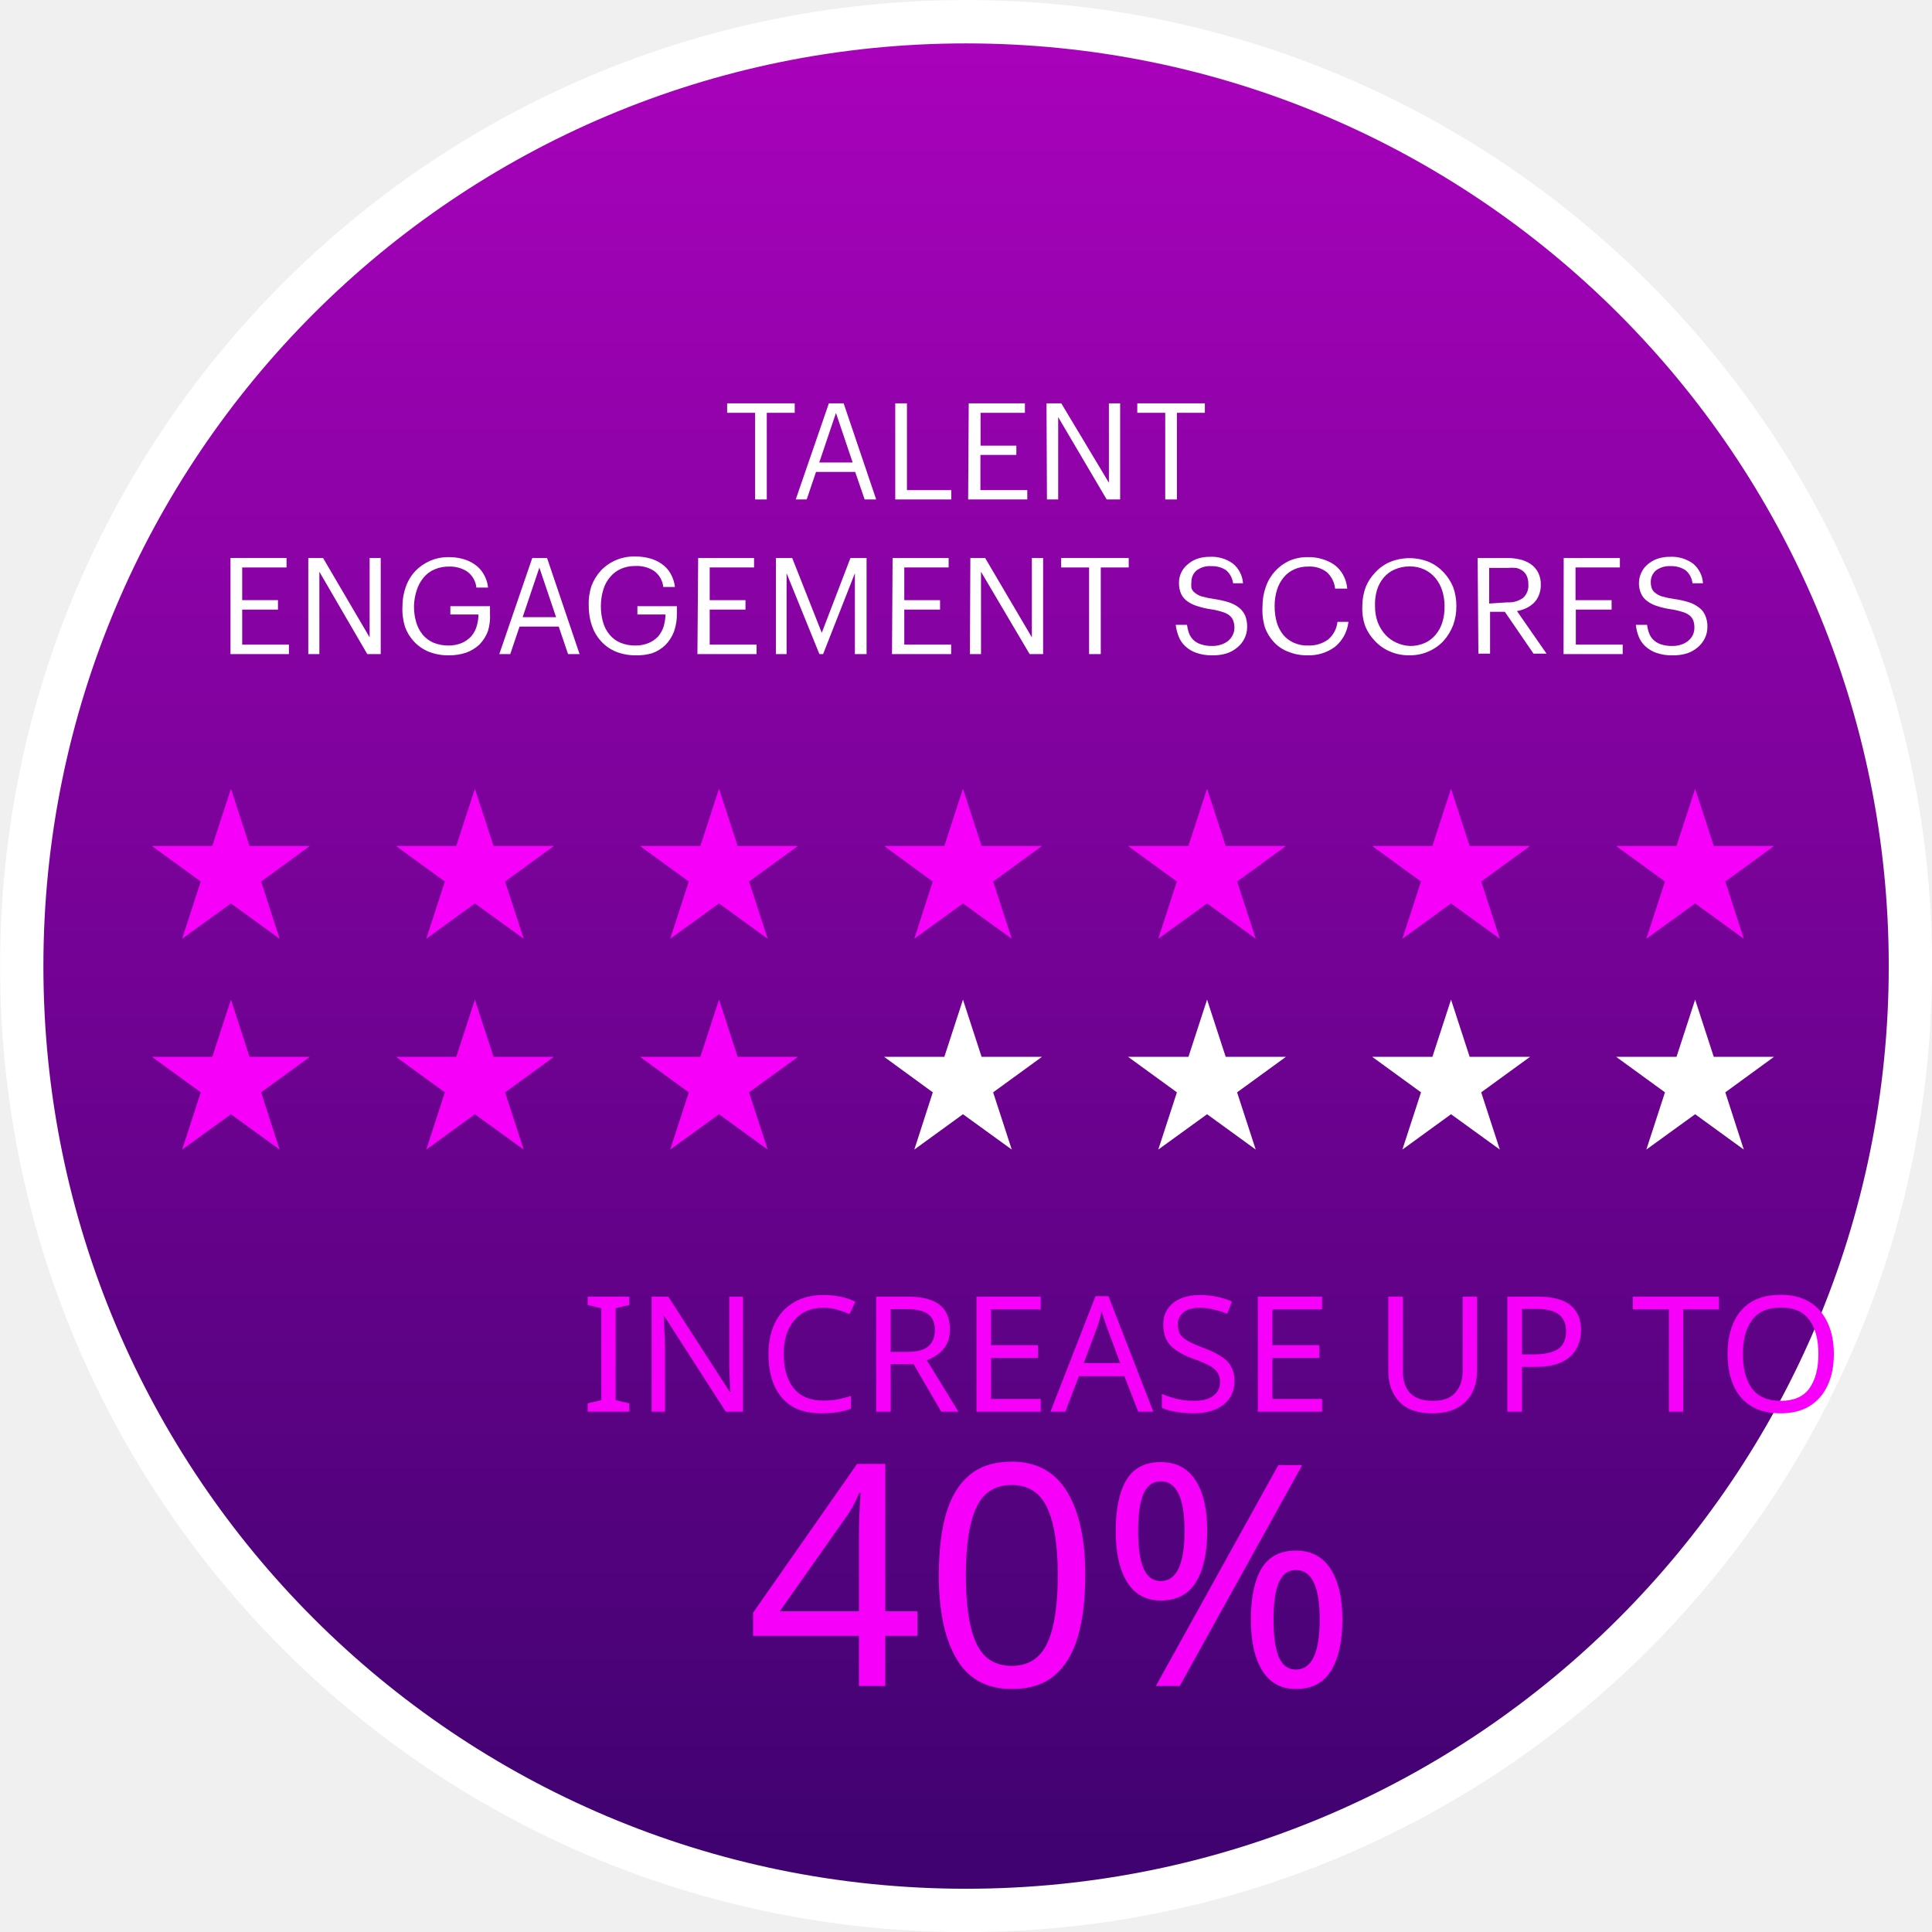
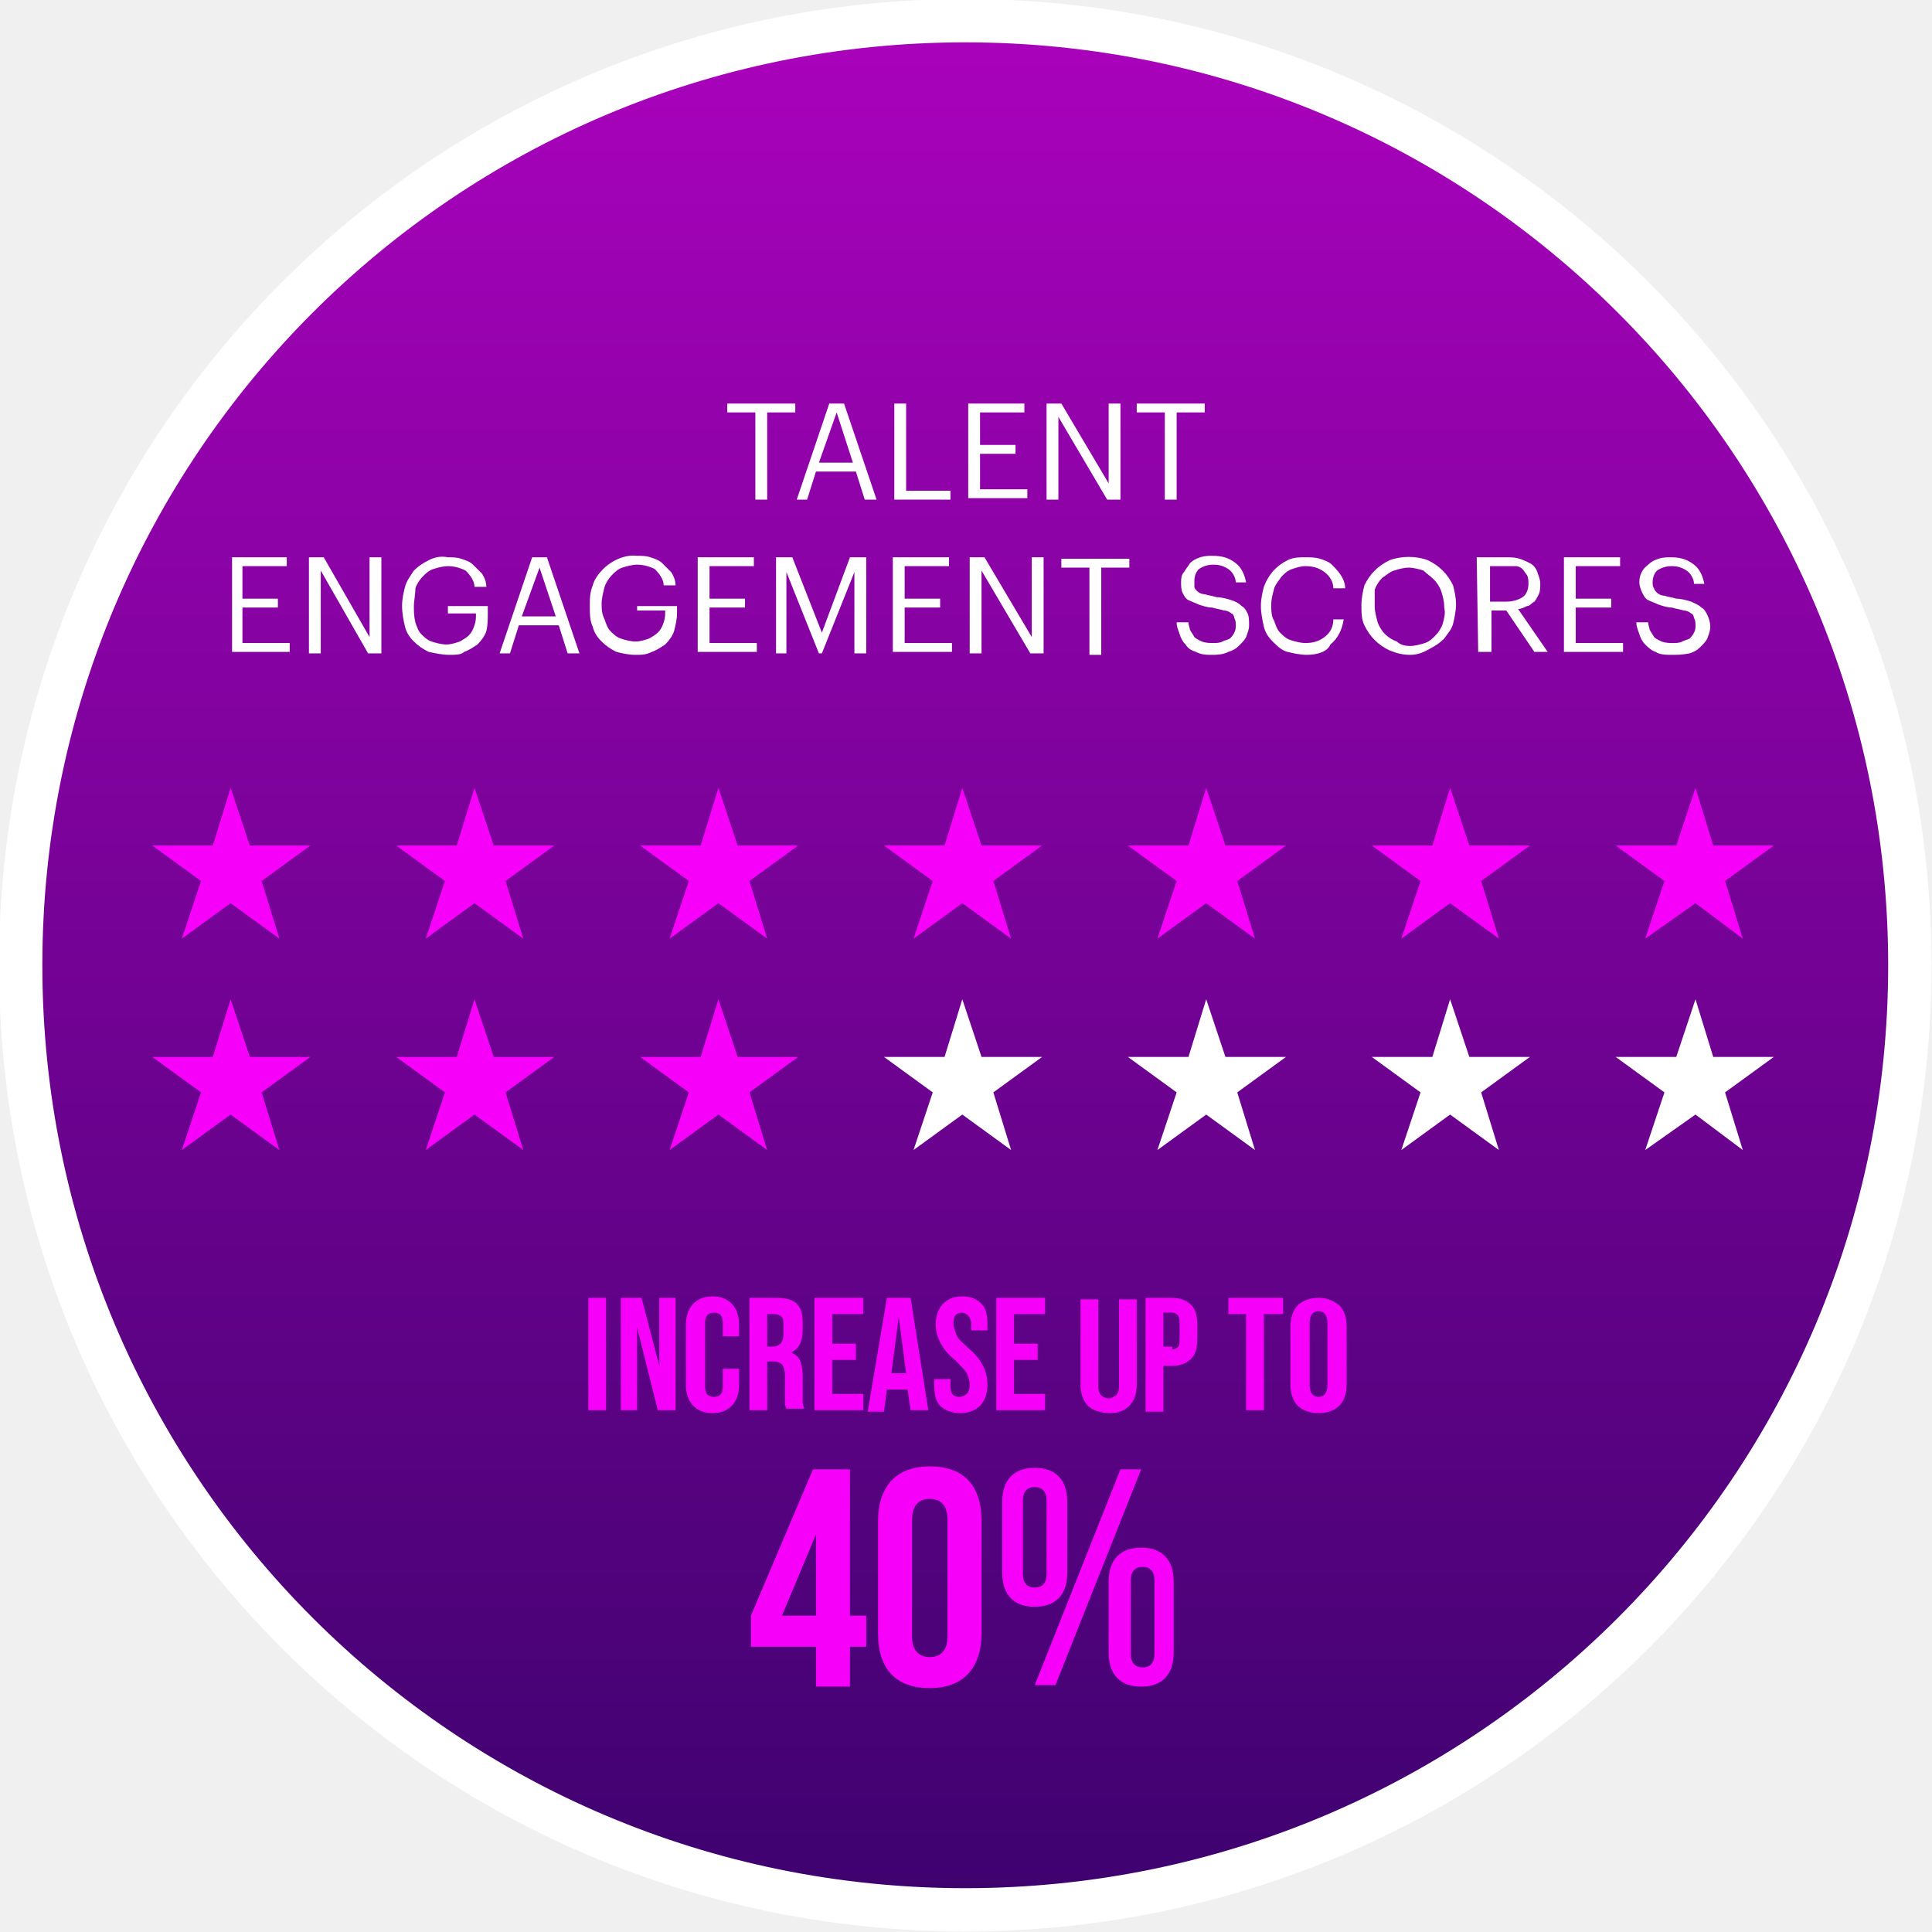
- <svg xmlns="http://www.w3.org/2000/svg" viewBox="0 0 130.67 130.67">
-   <defs>
-     <linearGradient id="a" x1="65.34" y1="129.21" x2="65.34" y2="1.46" gradientUnits="userSpaceOnUse">
-       <stop offset="0" stop-color="#3d026e" />
-       <stop offset="1" stop-color="#aa02bc" />
-     </linearGradient>
-   </defs>
-   <circle cx="65.34" cy="65.34" r="63.87" stroke="#fff" stroke-miterlimit="10" stroke-width="2.93" fill="url(#a)" />
-   <path d="M51.07,27.92H49.18v-.64h4.57v.64H51.86v5.86h-.79Z" fill="#fff" />
-   <path d="M56.06,27.28h1l2.2,6.5h-.78l-.64-1.86H55.19l-.63,1.86h-.74Zm-.65,4h2.26l-1.13-3.35Z" fill="#fff" />
-   <path d="M60.55,27.28h.79v5.87h3v.63H60.55Z" fill="#fff" />
-   <path d="M65.52,27.28h3.8v.64h-3v2.22h2.42v.63H66.31v2.38h3.17v.63h-4Z" fill="#fff" />
-   <path d="M70.78,27.28h1L75,32.65V27.28h.76v6.5h-.91l-3.28-5.57v5.57h-.76Z" fill="#fff" />
-   <path d="M78.81,27.92H76.92v-.64h4.57v.64H79.6v5.86h-.79Z" fill="#fff" />
-   <path d="M15.59,37.74h3.79v.64h-3v2.21H18.8v.64H16.38V43.6h3.16v.64H15.59Z" fill="#fff" />
-   <path d="M20.85,37.74h1L25,43.11V37.74h.75v6.5h-.91L21.6,38.67v5.57h-.75Z" fill="#fff" />
-   <path d="M30.37,44.32A3.48,3.48,0,0,1,29,44.08a2.8,2.8,0,0,1-1-.69,2.88,2.88,0,0,1-.61-1A4,4,0,0,1,27.22,41V41a3.81,3.81,0,0,1,.23-1.32,3.07,3.07,0,0,1,.64-1.06,3.19,3.19,0,0,1,1-.69,3.11,3.11,0,0,1,1.28-.25,3.46,3.46,0,0,1,.92.12,2.49,2.49,0,0,1,.81.37,2,2,0,0,1,.6.64,2.23,2.23,0,0,1,.31.93h-.79a1.53,1.53,0,0,0-.63-1.09,2.11,2.11,0,0,0-1.2-.33,2.41,2.41,0,0,0-1,.19,1.94,1.94,0,0,0-.74.55,2.63,2.63,0,0,0-.46.84A3.73,3.73,0,0,0,28,41V41a3.73,3.73,0,0,0,.15,1.09,2.4,2.4,0,0,0,.44.84,2,2,0,0,0,.73.54,2.64,2.64,0,0,0,1,.19,2.31,2.31,0,0,0,.91-.17,1.93,1.93,0,0,0,.63-.44,1.79,1.79,0,0,0,.37-.66,2.77,2.77,0,0,0,.13-.83h-1.9V41h2.68v.48A3.45,3.45,0,0,1,33,42.69a2.61,2.61,0,0,1-.57.9,2.57,2.57,0,0,1-.9.55A3.41,3.41,0,0,1,30.37,44.32Z" fill="#fff" />
-   <path d="M36,37.74h1l2.2,6.5h-.78l-.63-1.86H35.14l-.63,1.86h-.74Zm-.65,4h2.26l-1.13-3.35Z" fill="#fff" />
-   <path d="M43,44.32a3.47,3.47,0,0,1-1.33-.24,2.8,2.8,0,0,1-1-.69,2.88,2.88,0,0,1-.61-1A4,4,0,0,1,39.82,41V41A3.81,3.81,0,0,1,40,39.64a3.25,3.25,0,0,1,.65-1.06A3.08,3.08,0,0,1,43,37.64a3.54,3.54,0,0,1,.93.12,2.49,2.49,0,0,1,.81.37,2,2,0,0,1,.6.64,2.38,2.38,0,0,1,.31.93h-.79a1.53,1.53,0,0,0-.63-1.09A2.12,2.12,0,0,0,43,38.28a2.44,2.44,0,0,0-1,.19,2,2,0,0,0-.73.55,2.29,2.29,0,0,0-.46.84A3.73,3.73,0,0,0,40.64,41V41a3.73,3.73,0,0,0,.15,1.09,2.24,2.24,0,0,0,.44.84,1.91,1.91,0,0,0,.73.54,2.58,2.58,0,0,0,1,.19,2.24,2.24,0,0,0,.91-.17,1.87,1.87,0,0,0,.64-.44,1.94,1.94,0,0,0,.37-.66,3.13,3.13,0,0,0,.13-.83h-1.9V41h2.67v.48a3.45,3.45,0,0,1-.2,1.25,2.63,2.63,0,0,1-.58.9,2.52,2.52,0,0,1-.89.55A3.51,3.51,0,0,1,43,44.32Z" fill="#fff" />
-   <path d="M47.22,37.74H51v.64H48v2.21h2.42v.64H48V43.6h3.17v.64h-4Z" fill="#fff" />
-   <path d="M52.48,37.74h1.1l2,5.06,1.94-5.06h1.09v6.5h-.79V38.77l-2.15,5.47h-.25L53.2,38.77v5.47h-.72Z" fill="#fff" />
-   <path d="M60.37,37.74h3.79v.64h-3v2.21h2.42v.64H61.16V43.6h3.17v.64h-4Z" fill="#fff" />
-   <path d="M65.63,37.74h1l3.16,5.37V37.74h.76v6.5h-.91l-3.29-5.57v5.57h-.75Z" fill="#fff" />
-   <path d="M73.66,38.38H71.77v-.64h4.57v.64H74.45v5.86h-.79Z" fill="#fff" />
-   <path d="M82,44.32a3,3,0,0,1-1.1-.17,2,2,0,0,1-.74-.45,1.71,1.71,0,0,1-.44-.65,3,3,0,0,1-.2-.79h.76a3.16,3.16,0,0,0,.13.55,1.31,1.31,0,0,0,.28.45,1.29,1.29,0,0,0,.51.31,2.29,2.29,0,0,0,.8.12,1.81,1.81,0,0,0,.58-.09,1.46,1.46,0,0,0,.48-.25,1.16,1.16,0,0,0,.31-.39,1.06,1.06,0,0,0,.12-.5,1.42,1.42,0,0,0-.08-.48.78.78,0,0,0-.25-.35,1.35,1.35,0,0,0-.48-.24,4.65,4.65,0,0,0-.77-.18A5.31,5.31,0,0,1,81,41a2.21,2.21,0,0,1-.69-.33,1.25,1.25,0,0,1-.43-.51,1.81,1.81,0,0,1-.14-.74,1.58,1.58,0,0,1,.15-.69,1.61,1.61,0,0,1,.44-.56,2,2,0,0,1,.65-.38,2.57,2.57,0,0,1,.85-.13,2.42,2.42,0,0,1,1.56.46,1.88,1.88,0,0,1,.68,1.33H83.4a1.4,1.4,0,0,0-.48-.89,1.75,1.75,0,0,0-1-.27,1.47,1.47,0,0,0-1,.3,1,1,0,0,0-.34.76,1.73,1.73,0,0,0,0,.42.66.66,0,0,0,.23.32,1.38,1.38,0,0,0,.47.25,6.56,6.56,0,0,0,.81.17,6.38,6.38,0,0,1,1,.22,2.2,2.2,0,0,1,.7.36,1.46,1.46,0,0,1,.42.53,2,2,0,0,1,.14.78,1.73,1.73,0,0,1-.17.76,1.76,1.76,0,0,1-.47.61,2.17,2.17,0,0,1-.71.41A2.93,2.93,0,0,1,82,44.32Z" fill="#fff" />
-   <path d="M88.43,44.32a3.2,3.2,0,0,1-1.27-.23,2.54,2.54,0,0,1-1-.66,2.92,2.92,0,0,1-.61-1A4.13,4.13,0,0,1,85.39,41V41a3.83,3.83,0,0,1,.23-1.33,3,3,0,0,1,1.6-1.75,3.1,3.1,0,0,1,1.23-.24,3,3,0,0,1,1,.14,2.76,2.76,0,0,1,.81.39,2.09,2.09,0,0,1,.58.67,2.3,2.3,0,0,1,.28.93H90.3a1.75,1.75,0,0,0-.57-1.12,1.91,1.91,0,0,0-1.27-.37,2.18,2.18,0,0,0-.93.19,1.92,1.92,0,0,0-.7.53,2.48,2.48,0,0,0-.46.85A3.5,3.5,0,0,0,86.21,41V41a3.94,3.94,0,0,0,.15,1.12,2.52,2.52,0,0,0,.44.83,2,2,0,0,0,.7.52,2.21,2.21,0,0,0,1,.19,2.16,2.16,0,0,0,1.32-.4,1.81,1.81,0,0,0,.64-1.2h.74a2.52,2.52,0,0,1-.9,1.68A2.92,2.92,0,0,1,88.43,44.32Z" fill="#fff" />
-   <path d="M95.36,44.32A3.18,3.18,0,0,1,94,44.06a3,3,0,0,1-1-.7,3.17,3.17,0,0,1-.66-1A3.59,3.59,0,0,1,92.14,41V41a3.74,3.74,0,0,1,.23-1.3,3.17,3.17,0,0,1,.66-1,2.91,2.91,0,0,1,1-.7,3.51,3.51,0,0,1,2.6,0,3,3,0,0,1,1,.7,3.32,3.32,0,0,1,.65,1,3.63,3.63,0,0,1,.22,1.28V41a3.64,3.64,0,0,1-.22,1.29,3.48,3.48,0,0,1-.64,1.05,3,3,0,0,1-1,.71A3,3,0,0,1,95.36,44.32Zm0-.63a2.38,2.38,0,0,0,1-.2,2.07,2.07,0,0,0,.73-.55,2.43,2.43,0,0,0,.46-.84A3.41,3.41,0,0,0,97.7,41v-.07a3.42,3.42,0,0,0-.16-1,2.63,2.63,0,0,0-.46-.84,2.19,2.19,0,0,0-.74-.57,2.26,2.26,0,0,0-1-.21,2.49,2.49,0,0,0-1,.2,2,2,0,0,0-.75.55,2.4,2.4,0,0,0-.46.85A3.29,3.29,0,0,0,93,41V41a3.06,3.06,0,0,0,.18,1.08,2.7,2.7,0,0,0,.51.84,2.28,2.28,0,0,0,.76.55A2.48,2.48,0,0,0,95.36,43.69Z" fill="#fff" />
-   <path d="M99.94,37.74h2a3.46,3.46,0,0,1,.87.1,2.11,2.11,0,0,1,.73.32,1.57,1.57,0,0,1,.49.56,1.73,1.73,0,0,1,.18.83v0a1.73,1.73,0,0,1-.13.71,1.56,1.56,0,0,1-.34.52,2,2,0,0,1-.51.35,2.58,2.58,0,0,1-.63.2l2,2.88h-.88l-1.94-2.83h-1v2.83h-.79Zm2,3a1.66,1.66,0,0,0,1.07-.3,1.11,1.11,0,0,0,.36-.91v0a1.37,1.37,0,0,0-.1-.56.92.92,0,0,0-.28-.36,1.16,1.16,0,0,0-.45-.2,3.64,3.64,0,0,0-.6,0h-1.22v2.41Z" fill="#fff" />
-   <path d="M105.76,37.74h3.8v.64h-3v2.21H109v.64h-2.42V43.6h3.17v.64h-4Z" fill="#fff" />
-   <path d="M113.12,44.32a3,3,0,0,1-1.11-.17,2.1,2.1,0,0,1-.74-.45,1.83,1.83,0,0,1-.44-.65,2.94,2.94,0,0,1-.19-.79h.76a2.45,2.45,0,0,0,.13.55,1.18,1.18,0,0,0,.28.45,1.33,1.33,0,0,0,.5.31,2.31,2.31,0,0,0,.81.12,1.81,1.81,0,0,0,.58-.09,1.41,1.41,0,0,0,.47-.25,1.2,1.2,0,0,0,.32-.39,1.18,1.18,0,0,0,.11-.5,1.43,1.43,0,0,0-.07-.48.78.78,0,0,0-.25-.35,1.35,1.35,0,0,0-.48-.24,4.9,4.9,0,0,0-.77-.18,5.44,5.44,0,0,1-.92-.21,2.15,2.15,0,0,1-.68-.33,1.25,1.25,0,0,1-.43-.51,1.65,1.65,0,0,1-.15-.74,1.67,1.67,0,0,1,.59-1.25,2.15,2.15,0,0,1,.66-.38,2.57,2.57,0,0,1,.85-.13,2.43,2.43,0,0,1,1.56.46,1.87,1.87,0,0,1,.67,1.33h-.71a1.31,1.31,0,0,0-.48-.89,1.72,1.72,0,0,0-1-.27,1.51,1.51,0,0,0-1,.3,1,1,0,0,0-.34.76,1.33,1.33,0,0,0,.06.42.66.66,0,0,0,.23.32,1.38,1.38,0,0,0,.47.25,5.84,5.84,0,0,0,.81.17,6.38,6.38,0,0,1,1,.22,2.25,2.25,0,0,1,.69.36,1.27,1.27,0,0,1,.42.53,1.81,1.81,0,0,1,.15.78,1.73,1.73,0,0,1-.17.76,1.88,1.88,0,0,1-.47.61,2.17,2.17,0,0,1-.71.41A2.93,2.93,0,0,1,113.12,44.32Z" fill="#fff" />
-   <text transform="translate(39.31 95.48)" font-size="10.91" fill="#f600f9" font-family="BebasNeue-Regular, Bebas Neue">INCREASE UP TO</text>
-   <text transform="translate(50.5 114.03)" font-size="20.92" fill="#f600f9" font-family="BebasNeueBold, Bebas Neue">40%</text>
-   <polygon points="15.62 53.35 16.88 57.22 20.95 57.22 17.66 59.62 18.91 63.49 15.62 61.1 12.32 63.49 13.58 59.62 10.28 57.22 14.36 57.22 15.62 53.35" fill="#f600f9" />
-   <polygon points="32.12 53.35 33.38 57.22 37.46 57.22 34.16 59.62 35.42 63.49 32.12 61.1 28.83 63.49 30.09 59.62 26.79 57.22 30.86 57.22 32.12 53.35" fill="#f600f9" />
-   <polygon points="48.63 53.35 49.89 57.22 53.96 57.22 50.66 59.62 51.92 63.49 48.63 61.1 45.33 63.49 46.59 59.62 43.29 57.22 47.37 57.22 48.63 53.35" fill="#f600f9" />
-   <polygon points="65.13 53.35 66.39 57.22 70.47 57.22 67.17 59.62 68.43 63.49 65.13 61.1 61.84 63.49 63.09 59.62 59.8 57.22 63.87 57.22 65.13 53.35" fill="#f600f9" />
-   <polygon points="81.64 53.35 82.9 57.22 86.97 57.22 83.67 59.62 84.93 63.49 81.64 61.1 78.34 63.49 79.6 59.62 76.3 57.22 80.38 57.22 81.64 53.35" fill="#f600f9" />
-   <polygon points="98.14 53.35 99.4 57.22 103.48 57.22 100.18 59.62 101.44 63.49 98.14 61.1 94.85 63.49 96.11 59.62 92.81 57.22 96.88 57.22 98.14 53.35" fill="#f600f9" />
-   <polygon points="114.65 53.35 115.91 57.22 119.98 57.22 116.69 59.62 117.94 63.49 114.65 61.1 111.35 63.49 112.61 59.62 109.31 57.22 113.39 57.22 114.65 53.35" fill="#f600f9" />
-   <polygon points="15.62 67.61 16.88 71.48 20.95 71.48 17.66 73.88 18.91 77.75 15.62 75.36 12.32 77.75 13.58 73.88 10.28 71.48 14.36 71.48 15.62 67.61" fill="#f600f9" />
-   <polygon points="32.12 67.61 33.38 71.48 37.46 71.48 34.16 73.88 35.42 77.75 32.12 75.36 28.83 77.75 30.09 73.88 26.79 71.48 30.86 71.48 32.12 67.61" fill="#f600f9" />
-   <polygon points="48.63 67.61 49.89 71.48 53.96 71.48 50.66 73.88 51.92 77.75 48.63 75.36 45.33 77.75 46.59 73.88 43.29 71.48 47.37 71.48 48.63 67.61" fill="#f600f9" />
-   <polygon points="65.13 67.61 66.39 71.48 70.47 71.48 67.17 73.88 68.43 77.75 65.13 75.36 61.84 77.75 63.09 73.88 59.8 71.48 63.87 71.48 65.13 67.61" fill="#fff" />
-   <polygon points="81.64 67.61 82.9 71.48 86.97 71.48 83.67 73.88 84.93 77.75 81.64 75.36 78.34 77.75 79.6 73.88 76.3 71.48 80.38 71.48 81.64 67.61" fill="#fff" />
-   <polygon points="98.14 67.61 99.4 71.48 103.48 71.48 100.18 73.88 101.44 77.75 98.14 75.36 94.85 77.75 96.11 73.88 92.81 71.48 96.88 71.48 98.14 67.61" fill="#fff" />
-   <polygon points="114.65 67.61 115.91 71.48 119.98 71.48 116.69 73.88 117.94 77.75 114.65 75.36 111.35 77.75 112.61 73.88 109.31 71.48 113.39 71.48 114.65 67.61" fill="#fff" />
+ <svg xmlns="http://www.w3.org/2000/svg" version="1.1" id="Layer_1" x="0px" y="0px" viewBox="0 0 130.7 130.7" style="enable-background:new 0 0 130.7 130.7;" xml:space="preserve">
+   <style type="text/css">
+ 	.st0{fill:url(#SVGID_1_);stroke:#FFFFFF;stroke-width:2.93;stroke-miterlimit:10;}
+ 	.st1{fill:#FFFFFF;}
+ 	.st2{enable-background:new    ;}
+ 	.st3{fill:#F600F9;}
+ </style>
+   <linearGradient id="SVGID_1_" gradientUnits="userSpaceOnUse" x1="65.34" y1="2.79" x2="65.34" y2="130.53" gradientTransform="matrix(1 0 0 -1 0 132)">
+     <stop offset="0" style="stop-color:#3D026E" />
+     <stop offset="1" style="stop-color:#AA02BC" />
+   </linearGradient>
+   <circle class="st0" cx="65.3" cy="65.3" r="63.9" />
+   <path class="st1" d="M51.1,27.9h-1.9v-0.6h4.6v0.6h-1.9v5.9h-0.8V27.9z" />
+   <path class="st1" d="M56.1,27.3h1l2.2,6.5h-0.8l-0.6-1.9h-2.7l-0.6,1.9h-0.7L56.1,27.3z M55.4,31.3h2.3l-1.1-3.4L55.4,31.3z" />
+   <path class="st1" d="M60.5,27.3h0.8v5.9h3v0.6h-3.8V27.3z" />
+   <path class="st1" d="M65.5,27.3h3.8v0.6h-3v2.2h2.4v0.6h-2.4v2.4h3.2v0.6h-4L65.5,27.3z" />
+   <path class="st1" d="M70.8,27.3h1l3.2,5.4v-5.4h0.8v6.5h-0.9l-3.3-5.6v5.6h-0.8L70.8,27.3z" />
+   <path class="st1" d="M78.8,27.9h-1.9v-0.6h4.6v0.6h-1.9v5.9h-0.8V27.9z" />
+   <path class="st1" d="M15.6,37.7h3.8v0.6h-3v2.2h2.4v0.6h-2.4v2.4h3.2v0.6h-3.9V37.7z" />
+   <path class="st1" d="M20.9,37.7h1l3.1,5.4v-5.4h0.8v6.5h-0.9l-3.2-5.6v5.6h-0.8V37.7z" />
+   <path class="st1" d="M30.4,44.3c-0.5,0-0.9-0.1-1.4-0.2c-0.4-0.2-0.7-0.4-1-0.7c-0.3-0.3-0.5-0.6-0.6-1c-0.1-0.4-0.2-0.9-0.2-1.4  l0,0c0-0.5,0.1-0.9,0.2-1.3c0.1-0.4,0.4-0.8,0.6-1.1c0.3-0.3,0.6-0.5,1-0.7c0.4-0.2,0.8-0.3,1.3-0.2c0.3,0,0.6,0,0.9,0.1  c0.3,0.1,0.6,0.2,0.8,0.4c0.2,0.2,0.4,0.4,0.6,0.6c0.2,0.3,0.3,0.6,0.3,0.9h-0.8c0-0.4-0.3-0.8-0.6-1.1c-0.4-0.2-0.8-0.3-1.2-0.3  c-0.3,0-0.7,0.1-1,0.2c-0.3,0.1-0.5,0.3-0.7,0.5c-0.2,0.2-0.4,0.5-0.5,0.8C28.1,40.3,28,40.6,28,41l0,0c0,0.4,0,0.7,0.1,1.1  c0.1,0.3,0.2,0.6,0.4,0.8c0.2,0.2,0.4,0.4,0.7,0.5c0.3,0.1,0.7,0.2,1,0.2c0.3,0,0.6-0.1,0.9-0.2c0.2-0.1,0.5-0.3,0.6-0.4  c0.2-0.2,0.3-0.4,0.4-0.7c0.1-0.3,0.1-0.5,0.1-0.8h-1.9V41h2.7v0.5c0,0.4,0,0.8-0.1,1.2c-0.1,0.3-0.3,0.6-0.6,0.9  c-0.3,0.2-0.6,0.4-0.9,0.5C31.2,44.3,30.8,44.3,30.4,44.3z" />
+   <path class="st1" d="M36,37.7h1l2.2,6.5h-0.8l-0.6-1.9h-2.7l-0.6,1.9h-0.7L36,37.7z M35.3,41.7h2.3l-1.1-3.3L35.3,41.7z" />
+   <path class="st1" d="M43,44.3c-0.5,0-0.9-0.1-1.3-0.2c-0.4-0.2-0.7-0.4-1-0.7c-0.3-0.3-0.5-0.6-0.6-1c-0.2-0.4-0.2-0.9-0.2-1.4l0,0  c0-0.5,0-0.9,0.2-1.4c0.1-0.4,0.4-0.8,0.7-1.1c0.6-0.6,1.5-1,2.3-0.9c0.3,0,0.6,0,0.9,0.1c0.3,0.1,0.6,0.2,0.8,0.4  c0.2,0.2,0.4,0.4,0.6,0.6c0.2,0.3,0.3,0.6,0.3,0.9h-0.8c0-0.4-0.3-0.8-0.6-1.1c-0.4-0.2-0.8-0.3-1.2-0.3c-0.3,0-0.7,0.1-1,0.2  c-0.3,0.1-0.5,0.3-0.7,0.5c-0.2,0.2-0.4,0.5-0.5,0.8c-0.1,0.4-0.2,0.8-0.2,1.1l0,0c0,0.4,0,0.7,0.2,1.1c0.1,0.3,0.2,0.6,0.4,0.8  c0.2,0.2,0.4,0.4,0.7,0.5c0.3,0.1,0.7,0.2,1,0.2c0.3,0,0.6-0.1,0.9-0.2c0.2-0.1,0.5-0.3,0.6-0.4c0.2-0.2,0.3-0.4,0.4-0.7  c0.1-0.3,0.1-0.5,0.1-0.8h-1.9V41h2.7v0.5c0,0.4-0.1,0.8-0.2,1.2c-0.1,0.3-0.3,0.6-0.6,0.9c-0.3,0.2-0.6,0.4-0.9,0.5  C43.7,44.3,43.4,44.3,43,44.3z" />
+   <path class="st1" d="M47.2,37.7H51v0.6h-3v2.2h2.4v0.6H48v2.4h3.2v0.6h-4L47.2,37.7z" />
+   <path class="st1" d="M52.5,37.7h1.1l2,5.1l1.9-5.1h1.1v6.5h-0.8v-5.5l-2.2,5.5h-0.2l-2.2-5.5v5.5h-0.7V37.7z" />
+   <path class="st1" d="M60.4,37.7h3.8v0.6h-3v2.2h2.4v0.6h-2.4v2.4h3.2v0.6h-4L60.4,37.7z" />
+   <path class="st1" d="M65.6,37.7h1l3.2,5.4v-5.4h0.8v6.5h-0.9l-3.3-5.6v5.6h-0.8L65.6,37.7z" />
+   <path class="st1" d="M73.7,38.4h-1.9v-0.6h4.6v0.6h-1.9v5.9h-0.8L73.7,38.4z" />
+   <path class="st1" d="M82,44.3c-0.4,0-0.7,0-1.1-0.2c-0.3-0.1-0.5-0.2-0.7-0.5c-0.2-0.2-0.3-0.4-0.4-0.7c-0.1-0.3-0.2-0.5-0.2-0.8  h0.8c0,0.2,0.1,0.4,0.1,0.5c0.1,0.2,0.2,0.3,0.3,0.5c0.1,0.1,0.3,0.2,0.5,0.3c0.3,0.1,0.5,0.1,0.8,0.1c0.2,0,0.4,0,0.6-0.1  c0.2-0.1,0.3-0.1,0.5-0.2c0.1-0.1,0.2-0.2,0.3-0.4c0.1-0.2,0.1-0.3,0.1-0.5c0-0.2,0-0.3-0.1-0.5c0-0.1-0.1-0.3-0.2-0.3  c-0.1-0.1-0.3-0.2-0.5-0.2c-0.3-0.1-0.5-0.1-0.8-0.2c-0.3,0-0.6-0.1-0.9-0.2c-0.2-0.1-0.5-0.2-0.7-0.3c-0.2-0.1-0.3-0.3-0.4-0.5  c-0.1-0.2-0.1-0.5-0.1-0.7c0-0.2,0-0.5,0.2-0.7c0.1-0.2,0.3-0.4,0.4-0.6c0.2-0.2,0.4-0.3,0.7-0.4c0.3-0.1,0.6-0.1,0.8-0.1  c0.6,0,1.1,0.1,1.6,0.5c0.4,0.3,0.6,0.8,0.7,1.3h-0.7c0-0.3-0.2-0.7-0.5-0.9c-0.3-0.2-0.6-0.3-1-0.3c-0.4,0-0.7,0.1-1,0.3  c-0.2,0.2-0.3,0.5-0.3,0.8c0,0.1,0,0.3,0,0.4c0,0.1,0.1,0.2,0.2,0.3c0.1,0.1,0.3,0.2,0.5,0.2c0.3,0.1,0.5,0.1,0.8,0.2  c0.3,0,0.7,0.1,1,0.2c0.3,0.1,0.5,0.2,0.7,0.4c0.2,0.1,0.3,0.3,0.4,0.5c0.1,0.2,0.1,0.5,0.1,0.8c0,0.3-0.1,0.5-0.2,0.8  c-0.1,0.2-0.3,0.4-0.5,0.6c-0.2,0.2-0.4,0.3-0.7,0.4C82.7,44.3,82.3,44.3,82,44.3z" />
+   <path class="st1" d="M88.4,44.3c-0.4,0-0.9-0.1-1.3-0.2c-0.4-0.1-0.7-0.4-1-0.7c-0.3-0.3-0.5-0.6-0.6-1c-0.1-0.5-0.2-0.9-0.2-1.4  l0,0c0-0.5,0.1-0.9,0.2-1.3c0.3-0.8,0.8-1.4,1.6-1.8c0.4-0.2,0.8-0.2,1.2-0.2c0.3,0,0.7,0,1,0.1c0.3,0.1,0.6,0.2,0.8,0.4  c0.2,0.2,0.4,0.4,0.6,0.7c0.2,0.3,0.3,0.6,0.3,0.9h-0.8c0-0.4-0.2-0.8-0.6-1.1c-0.4-0.3-0.8-0.4-1.3-0.4c-0.3,0-0.6,0.1-0.9,0.2  c-0.3,0.1-0.5,0.3-0.7,0.5c-0.2,0.3-0.4,0.5-0.5,0.8c-0.1,0.4-0.2,0.7-0.2,1.1l0,0c0,0.4,0,0.8,0.2,1.1c0.1,0.3,0.2,0.6,0.4,0.8  c0.2,0.2,0.4,0.4,0.7,0.5c0.3,0.1,0.7,0.2,1,0.2c0.5,0,0.9-0.1,1.3-0.4c0.4-0.3,0.6-0.7,0.6-1.2h0.7c-0.1,0.7-0.4,1.3-0.9,1.7  C89.8,44.1,89.1,44.3,88.4,44.3z" />
+   <path class="st1" d="M95.4,44.3c-0.5,0-0.9-0.1-1.4-0.3c-0.4-0.2-0.7-0.4-1-0.7c-0.3-0.3-0.5-0.6-0.7-1c-0.2-0.4-0.2-0.9-0.2-1.4  l0,0c0-0.4,0.1-0.9,0.2-1.3c0.2-0.4,0.4-0.7,0.7-1c0.3-0.3,0.6-0.5,1-0.7c0.8-0.3,1.8-0.3,2.6,0c0.4,0.2,0.7,0.4,1,0.7  c0.3,0.3,0.5,0.6,0.7,1c0.1,0.4,0.2,0.8,0.2,1.3v0c0,0.4-0.1,0.9-0.2,1.3c-0.1,0.4-0.4,0.7-0.6,1c-0.3,0.3-0.6,0.5-1,0.7  C96.2,44.2,95.8,44.3,95.4,44.3z M95.4,43.7c0.3,0,0.7-0.1,1-0.2c0.3-0.1,0.5-0.3,0.7-0.5c0.2-0.2,0.4-0.5,0.5-0.8  c0.1-0.4,0.2-0.7,0.1-1.1v-0.1c0-0.3-0.1-0.7-0.2-1c-0.1-0.3-0.3-0.6-0.5-0.8c-0.2-0.2-0.5-0.4-0.7-0.6c-0.3-0.1-0.7-0.2-1-0.2  c-0.3,0-0.7,0.1-1,0.2c-0.3,0.1-0.5,0.3-0.8,0.5c-0.2,0.2-0.4,0.5-0.5,0.8C93,40.3,93,40.6,93,41l0,0c0,0.4,0.1,0.7,0.2,1.1  c0.1,0.3,0.3,0.6,0.5,0.8c0.2,0.2,0.5,0.4,0.8,0.5C94.7,43.6,95,43.7,95.4,43.7z" />
+   <path class="st1" d="M99.9,37.7h2c0.3,0,0.6,0,0.9,0.1c0.3,0.1,0.5,0.2,0.7,0.3c0.2,0.1,0.4,0.3,0.5,0.6c0.1,0.3,0.2,0.5,0.2,0.8  l0,0c0,0.2,0,0.5-0.1,0.7c-0.1,0.2-0.2,0.4-0.3,0.5c-0.2,0.1-0.3,0.3-0.5,0.3c-0.2,0.1-0.4,0.2-0.6,0.2l2,2.9h-0.9l-1.9-2.8h-1v2.8  H100L99.9,37.7z M101.9,40.7c0.4,0,0.8-0.1,1.1-0.3c0.3-0.2,0.4-0.6,0.4-0.9l0,0c0-0.2,0-0.4-0.1-0.6c-0.1-0.1-0.2-0.3-0.3-0.4  c-0.1-0.1-0.3-0.2-0.4-0.2c-0.2,0-0.4,0-0.6,0h-1.2v2.4L101.9,40.7z" />
+   <path class="st1" d="M105.8,37.7h3.8v0.6h-3v2.2h2.4v0.6h-2.4v2.4h3.2v0.6h-4L105.8,37.7z" />
+   <path class="st1" d="M113.1,44.3c-0.4,0-0.8,0-1.1-0.2c-0.3-0.1-0.5-0.3-0.7-0.5c-0.2-0.2-0.3-0.4-0.4-0.7c-0.1-0.3-0.2-0.5-0.2-0.8  h0.8c0,0.2,0.1,0.4,0.1,0.5c0.1,0.2,0.2,0.3,0.3,0.5c0.1,0.1,0.3,0.2,0.5,0.3c0.3,0.1,0.5,0.1,0.8,0.1c0.2,0,0.4,0,0.6-0.1  c0.2-0.1,0.3-0.1,0.5-0.2c0.1-0.1,0.2-0.2,0.3-0.4c0.1-0.2,0.1-0.3,0.1-0.5c0-0.2,0-0.3-0.1-0.5c0-0.1-0.1-0.3-0.2-0.3  c-0.1-0.1-0.3-0.2-0.5-0.2c-0.3-0.1-0.5-0.1-0.8-0.2c-0.3,0-0.6-0.1-0.9-0.2c-0.2-0.1-0.5-0.2-0.7-0.3c-0.2-0.1-0.3-0.3-0.4-0.5  c-0.1-0.2-0.2-0.5-0.2-0.7c0-0.5,0.2-0.9,0.6-1.2c0.2-0.2,0.4-0.3,0.7-0.4c0.3-0.1,0.6-0.1,0.8-0.1c0.6,0,1.1,0.1,1.6,0.5  c0.4,0.3,0.6,0.8,0.7,1.3h-0.7c0-0.3-0.2-0.7-0.5-0.9c-0.3-0.2-0.6-0.3-1-0.3c-0.4,0-0.7,0.1-1,0.3c-0.2,0.2-0.3,0.5-0.3,0.8  c0,0.1,0,0.3,0.1,0.4c0,0.1,0.1,0.2,0.2,0.3c0.1,0.1,0.3,0.2,0.5,0.2c0.3,0.1,0.5,0.1,0.8,0.2c0.3,0,0.7,0.1,1,0.2  c0.2,0.1,0.5,0.2,0.7,0.4c0.2,0.1,0.3,0.3,0.4,0.5c0.1,0.2,0.2,0.5,0.2,0.8c0,0.3-0.1,0.5-0.2,0.8c-0.1,0.2-0.3,0.4-0.5,0.6  c-0.2,0.2-0.4,0.3-0.7,0.4C113.8,44.3,113.5,44.3,113.1,44.3z" />
+   <g class="st2">
+     <path class="st3" d="M39.8,87.8H41v7.6h-1.2V87.8z" />
+     <path class="st3" d="M41.9,87.8h1.5l1.2,4.6h0v-4.6h1.1v7.6h-1.2l-1.4-5.6h0v5.6h-1.1V87.8z" />
+     <path class="st3" d="M46.9,95.1c-0.3-0.3-0.5-0.8-0.5-1.4v-4.1c0-0.6,0.2-1.1,0.5-1.4c0.3-0.3,0.7-0.5,1.3-0.5s1,0.2,1.3,0.5   c0.3,0.3,0.5,0.8,0.5,1.4v0.8h-1.1v-0.9c0-0.5-0.2-0.7-0.6-0.7s-0.6,0.2-0.6,0.7v4.3c0,0.5,0.2,0.7,0.6,0.7s0.6-0.2,0.6-0.7v-1.2   H50v1.1c0,0.6-0.2,1.1-0.5,1.4c-0.3,0.3-0.7,0.5-1.3,0.5S47.2,95.4,46.9,95.1z" />
+     <path class="st3" d="M50.7,87.8h1.8c0.6,0,1.1,0.1,1.4,0.4s0.4,0.7,0.4,1.3v0.5c0,0.8-0.3,1.3-0.8,1.5v0c0.3,0.1,0.5,0.3,0.6,0.5   s0.2,0.6,0.2,1.1v1.3c0,0.2,0,0.4,0,0.5s0.1,0.3,0.1,0.4h-1.2c0-0.1-0.1-0.2-0.1-0.3s0-0.3,0-0.6v-1.4c0-0.3-0.1-0.6-0.2-0.7   s-0.3-0.2-0.6-0.2h-0.4v3.3h-1.2V87.8z M52.3,91.1c0.2,0,0.4-0.1,0.5-0.2c0.1-0.1,0.2-0.3,0.2-0.6v-0.6c0-0.3,0-0.5-0.1-0.6   c-0.1-0.1-0.3-0.2-0.5-0.2h-0.5v2.2H52.3z" />
+     <path class="st3" d="M55.1,87.8h3.3v1.1h-2.1v2h1.6V92h-1.6v2.3h2.1v1.1h-3.3V87.8z" />
+     <path class="st3" d="M60,87.8h1.6l1.2,7.6h-1.2L61.4,94v0h-1.4l-0.2,1.5h-1.1L60,87.8z M61.3,92.9l-0.5-3.8h0l-0.5,3.8H61.3z" />
+     <path class="st3" d="M63.6,95.1c-0.3-0.3-0.4-0.8-0.4-1.4v-0.4h1.1v0.5c0,0.5,0.2,0.7,0.6,0.7c0.2,0,0.4-0.1,0.5-0.2   c0.1-0.1,0.2-0.3,0.2-0.6c0-0.3-0.1-0.6-0.2-0.8c-0.1-0.2-0.4-0.5-0.8-0.9c-0.5-0.4-0.8-0.8-1-1.2c-0.2-0.4-0.3-0.8-0.3-1.2   c0-0.6,0.2-1.1,0.5-1.4c0.3-0.3,0.7-0.5,1.3-0.5c0.6,0,1,0.2,1.3,0.5c0.3,0.3,0.4,0.8,0.4,1.4V90h-1.1v-0.4c0-0.3-0.1-0.5-0.2-0.6   c-0.1-0.1-0.3-0.2-0.4-0.2c-0.4,0-0.6,0.2-0.6,0.7c0,0.3,0.1,0.5,0.2,0.8s0.4,0.5,0.8,0.9c0.5,0.4,0.8,0.8,1,1.2   c0.2,0.4,0.3,0.8,0.3,1.3c0,0.6-0.2,1.1-0.5,1.4c-0.3,0.3-0.8,0.5-1.3,0.5C64.4,95.6,63.9,95.4,63.6,95.1z" />
+     <path class="st3" d="M67.4,87.8h3.3v1.1h-2.1v2h1.6V92h-1.6v2.3h2.1v1.1h-3.3V87.8z" />
+     <path class="st3" d="M73.6,95.1c-0.3-0.3-0.5-0.8-0.5-1.4v-5.8h1.2v5.9c0,0.3,0.1,0.5,0.2,0.6c0.1,0.1,0.3,0.2,0.5,0.2   s0.3-0.1,0.5-0.2c0.1-0.1,0.2-0.3,0.2-0.6v-5.9h1.2v5.8c0,0.6-0.2,1.1-0.5,1.4c-0.3,0.3-0.7,0.5-1.3,0.5S73.9,95.4,73.6,95.1z" />
+     <path class="st3" d="M77.5,87.8h1.8c0.6,0,1,0.2,1.3,0.5c0.3,0.3,0.4,0.8,0.4,1.4v0.8c0,0.6-0.1,1.1-0.4,1.4   c-0.3,0.3-0.7,0.5-1.3,0.5h-0.6v3.1h-1.2V87.8z M79.3,91.3c0.2,0,0.3-0.1,0.4-0.2c0.1-0.1,0.1-0.3,0.1-0.6v-0.9   c0-0.3,0-0.4-0.1-0.6c-0.1-0.1-0.2-0.2-0.4-0.2h-0.6v2.3H79.3z" />
+     <path class="st3" d="M84.4,88.9h-1.3v-1.1h3.7v1.1h-1.3v6.5h-1.2V88.9z" />
+     <path class="st3" d="M87.8,95.1c-0.3-0.3-0.5-0.8-0.5-1.4v-4c0-0.6,0.2-1.1,0.5-1.4c0.3-0.3,0.8-0.5,1.4-0.5s1,0.2,1.4,0.5   c0.3,0.3,0.5,0.8,0.5,1.4v4c0,0.6-0.2,1.1-0.5,1.4c-0.3,0.3-0.8,0.5-1.4,0.5S88.1,95.4,87.8,95.1z M89.8,93.7v-4.2   c0-0.5-0.2-0.8-0.6-0.8c-0.4,0-0.6,0.3-0.6,0.8v4.2c0,0.5,0.2,0.8,0.6,0.8C89.6,94.5,89.8,94.2,89.8,93.7z" />
+   </g>
+   <g class="st2">
+     <path class="st3" d="M50.8,109.3l4.2-9.9h2.5v9.9h1.1v2.1h-1.1v2.7h-2.3v-2.7h-4.4V109.3z M55.2,109.3v-5.5l-2.3,5.5H55.2z" />
+     <path class="st3" d="M59.4,102.9c0-2.3,1.2-3.7,3.5-3.7s3.5,1.3,3.5,3.7v7.6c0,2.3-1.2,3.7-3.5,3.7s-3.5-1.3-3.5-3.7V102.9z    M61.7,110.7c0,1,0.5,1.4,1.2,1.4c0.7,0,1.2-0.4,1.2-1.4v-7.9c0-1-0.5-1.4-1.2-1.4c-0.7,0-1.2,0.4-1.2,1.4V110.7z" />
+     <path class="st3" d="M67.8,101.6c0-1.5,0.8-2.3,2.2-2.3s2.2,0.8,2.2,2.3v4.8c0,1.5-0.8,2.3-2.2,2.3s-2.2-0.8-2.2-2.3V101.6z    M69.2,106.5c0,0.6,0.3,0.9,0.8,0.9c0.5,0,0.8-0.3,0.8-0.9v-5c0-0.6-0.3-0.9-0.8-0.9c-0.5,0-0.8,0.3-0.8,0.9V106.5z M75.8,99.4h1.4   L71.4,114H70L75.8,99.4z M75,107c0-1.5,0.8-2.3,2.2-2.3s2.2,0.8,2.2,2.3v4.8c0,1.5-0.8,2.3-2.2,2.3s-2.2-0.8-2.2-2.3V107z    M76.5,111.9c0,0.6,0.3,0.9,0.8,0.9c0.5,0,0.8-0.3,0.8-0.9v-5c0-0.6-0.3-0.9-0.8-0.9c-0.5,0-0.8,0.3-0.8,0.9V111.9z" />
+   </g>
+   <polygon class="st3" points="15.6,53.3 16.9,57.2 21,57.2 17.7,59.6 18.9,63.5 15.6,61.1 12.3,63.5 13.6,59.6 10.3,57.2 14.4,57.2   " />
+   <polygon class="st3" points="32.1,53.3 33.4,57.2 37.5,57.2 34.2,59.6 35.4,63.5 32.1,61.1 28.8,63.5 30.1,59.6 26.8,57.2   30.9,57.2 " />
+   <polygon class="st3" points="48.6,53.3 49.9,57.2 54,57.2 50.7,59.6 51.9,63.5 48.6,61.1 45.3,63.5 46.6,59.6 43.3,57.2 47.4,57.2   " />
+   <polygon class="st3" points="65.1,53.3 66.4,57.2 70.5,57.2 67.2,59.6 68.4,63.5 65.1,61.1 61.8,63.5 63.1,59.6 59.8,57.2   63.9,57.2 " />
+   <polygon class="st3" points="81.6,53.3 82.9,57.2 87,57.2 83.7,59.6 84.9,63.5 81.6,61.1 78.3,63.5 79.6,59.6 76.3,57.2 80.4,57.2   " />
+   <polygon class="st3" points="98.1,53.3 99.4,57.2 103.5,57.2 100.2,59.6 101.4,63.5 98.1,61.1 94.8,63.5 96.1,59.6 92.8,57.2   96.9,57.2 " />
+   <polygon class="st3" points="114.7,53.3 115.9,57.2 120,57.2 116.7,59.6 117.9,63.5 114.7,61.1 111.3,63.5 112.6,59.6 109.3,57.2   113.4,57.2 " />
+   <polygon class="st3" points="15.6,67.6 16.9,71.5 21,71.5 17.7,73.9 18.9,77.8 15.6,75.4 12.3,77.8 13.6,73.9 10.3,71.5 14.4,71.5   " />
+   <polygon class="st3" points="32.1,67.6 33.4,71.5 37.5,71.5 34.2,73.9 35.4,77.8 32.1,75.4 28.8,77.8 30.1,73.9 26.8,71.5   30.9,71.5 " />
+   <polygon class="st3" points="48.6,67.6 49.9,71.5 54,71.5 50.7,73.9 51.9,77.8 48.6,75.4 45.3,77.8 46.6,73.9 43.3,71.5 47.4,71.5   " />
+   <polygon class="st1" points="65.1,67.6 66.4,71.5 70.5,71.5 67.2,73.9 68.4,77.8 65.1,75.4 61.8,77.8 63.1,73.9 59.8,71.5   63.9,71.5 " />
+   <polygon class="st1" points="81.6,67.6 82.9,71.5 87,71.5 83.7,73.9 84.9,77.8 81.6,75.4 78.3,77.8 79.6,73.9 76.3,71.5 80.4,71.5   " />
+   <polygon class="st1" points="98.1,67.6 99.4,71.5 103.5,71.5 100.2,73.9 101.4,77.8 98.1,75.4 94.8,77.8 96.1,73.9 92.8,71.5   96.9,71.5 " />
+   <polygon class="st1" points="114.7,67.6 115.9,71.5 120,71.5 116.7,73.9 117.9,77.8 114.7,75.4 111.3,77.8 112.6,73.9 109.3,71.5   113.4,71.5 " />
</svg>
